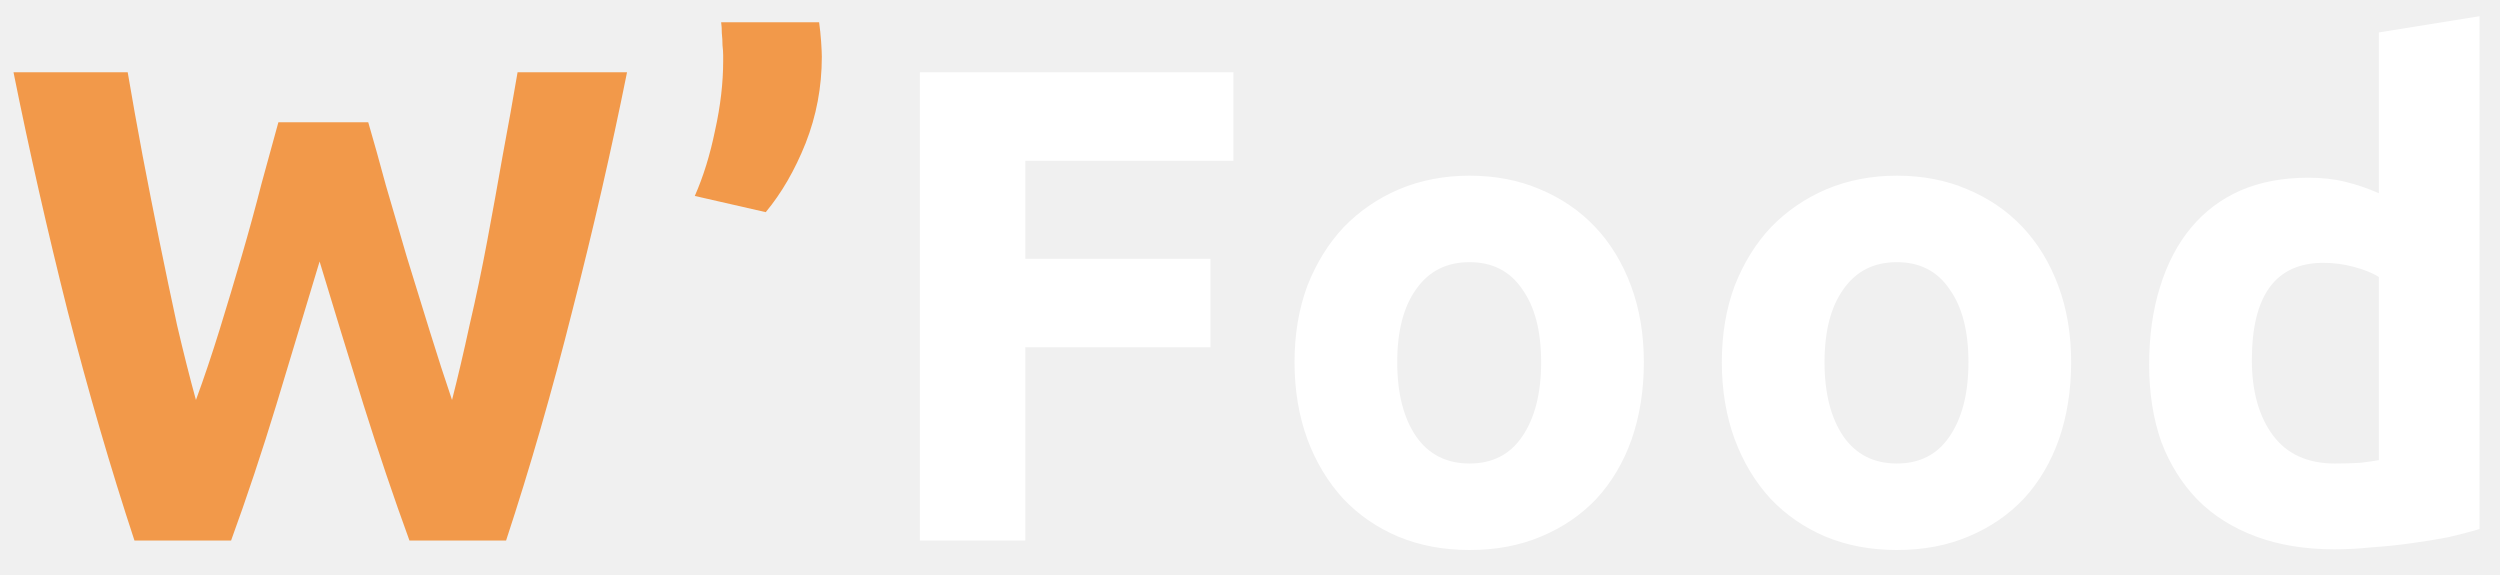
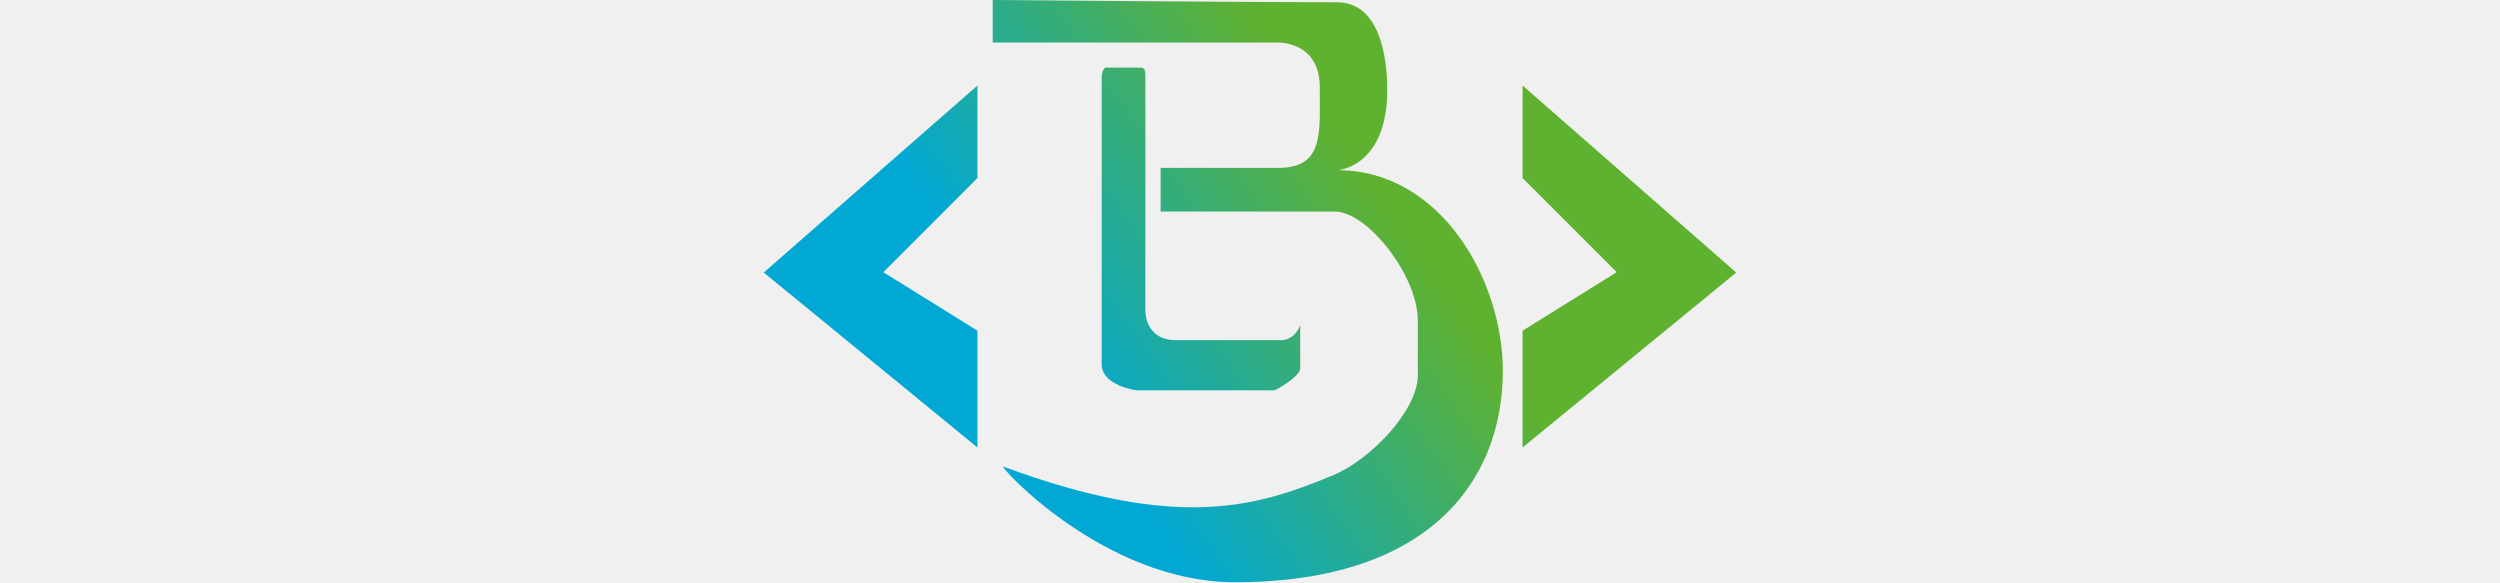
- <svg xmlns="http://www.w3.org/2000/svg" width="74" height="17" viewBox="0 0 74 17" fill="none">
-   <path d="M10.9 3.62C11.06 4.167 11.233 4.787 11.42 5.48C11.62 6.16 11.827 6.867 12.04 7.6C12.267 8.333 12.493 9.067 12.72 9.8C12.947 10.533 13.167 11.213 13.38 11.84C13.553 11.16 13.727 10.42 13.9 9.62C14.087 8.82 14.26 7.993 14.42 7.14C14.58 6.287 14.733 5.44 14.88 4.6C15.04 3.747 15.187 2.927 15.32 2.14H18.56C18.093 4.46 17.553 6.813 16.94 9.2C16.34 11.587 15.687 13.853 14.98 16H12.12C11.653 14.72 11.2 13.38 10.76 11.98C10.32 10.567 9.887 9.153 9.46 7.74C9.033 9.153 8.607 10.567 8.18 11.98C7.753 13.38 7.307 14.72 6.84 16H3.98C3.273 13.853 2.613 11.587 2 9.2C1.4 6.813 0.867 4.46 0.4 2.14H3.78C3.913 2.927 4.06 3.747 4.22 4.6C4.38 5.44 4.547 6.287 4.72 7.14C4.893 7.993 5.067 8.82 5.24 9.62C5.427 10.42 5.613 11.16 5.8 11.84C6.04 11.187 6.273 10.493 6.5 9.76C6.727 9.027 6.947 8.293 7.16 7.56C7.373 6.827 7.567 6.12 7.74 5.44C7.927 4.76 8.093 4.153 8.24 3.62H10.9ZM24.246 0.66C24.272 0.847 24.292 1.04 24.306 1.24C24.319 1.44 24.326 1.587 24.326 1.68C24.326 2.573 24.166 3.427 23.846 4.24C23.526 5.04 23.132 5.72 22.666 6.28L20.566 5.8C20.819 5.227 21.019 4.58 21.166 3.86C21.326 3.14 21.406 2.453 21.406 1.8C21.406 1.773 21.406 1.72 21.406 1.64C21.406 1.547 21.399 1.447 21.386 1.34C21.386 1.22 21.379 1.1 21.366 0.98C21.366 0.86 21.359 0.753 21.346 0.66H24.246Z" fill="#F2994A" />
-   <path d="M27.229 16V2.14H36.509V4.76H30.349V7.66H35.829V10.28H30.349V16H27.229ZM48.658 10.72C48.658 11.547 48.538 12.307 48.298 13C48.058 13.68 47.711 14.267 47.258 14.76C46.805 15.24 46.258 15.613 45.618 15.88C44.991 16.147 44.285 16.28 43.498 16.28C42.725 16.28 42.018 16.147 41.378 15.88C40.751 15.613 40.211 15.24 39.758 14.76C39.305 14.267 38.951 13.68 38.698 13C38.445 12.307 38.318 11.547 38.318 10.72C38.318 9.893 38.445 9.14 38.698 8.46C38.965 7.78 39.325 7.2 39.778 6.72C40.245 6.24 40.791 5.867 41.418 5.6C42.058 5.333 42.751 5.2 43.498 5.2C44.258 5.2 44.951 5.333 45.578 5.6C46.218 5.867 46.765 6.24 47.218 6.72C47.671 7.2 48.025 7.78 48.278 8.46C48.531 9.14 48.658 9.893 48.658 10.72ZM45.618 10.72C45.618 9.8 45.431 9.08 45.058 8.56C44.698 8.027 44.178 7.76 43.498 7.76C42.818 7.76 42.291 8.027 41.918 8.56C41.545 9.08 41.358 9.8 41.358 10.72C41.358 11.64 41.545 12.373 41.918 12.92C42.291 13.453 42.818 13.72 43.498 13.72C44.178 13.72 44.698 13.453 45.058 12.92C45.431 12.373 45.618 11.64 45.618 10.72ZM61.306 10.72C61.306 11.547 61.186 12.307 60.946 13C60.706 13.68 60.36 14.267 59.906 14.76C59.453 15.24 58.906 15.613 58.266 15.88C57.64 16.147 56.933 16.28 56.146 16.28C55.373 16.28 54.666 16.147 54.026 15.88C53.4 15.613 52.86 15.24 52.406 14.76C51.953 14.267 51.6 13.68 51.346 13C51.093 12.307 50.966 11.547 50.966 10.72C50.966 9.893 51.093 9.14 51.346 8.46C51.613 7.78 51.973 7.2 52.426 6.72C52.893 6.24 53.44 5.867 54.066 5.6C54.706 5.333 55.4 5.2 56.146 5.2C56.906 5.2 57.6 5.333 58.226 5.6C58.866 5.867 59.413 6.24 59.866 6.72C60.32 7.2 60.673 7.78 60.926 8.46C61.18 9.14 61.306 9.893 61.306 10.72ZM58.266 10.72C58.266 9.8 58.08 9.08 57.706 8.56C57.346 8.027 56.826 7.76 56.146 7.76C55.466 7.76 54.94 8.027 54.566 8.56C54.193 9.08 54.006 9.8 54.006 10.72C54.006 11.64 54.193 12.373 54.566 12.92C54.94 13.453 55.466 13.72 56.146 13.72C56.826 13.72 57.346 13.453 57.706 12.92C58.08 12.373 58.266 11.64 58.266 10.72ZM66.655 10.66C66.655 11.58 66.862 12.32 67.275 12.88C67.688 13.44 68.302 13.72 69.115 13.72C69.382 13.72 69.628 13.713 69.855 13.7C70.082 13.673 70.268 13.647 70.415 13.62V8.2C70.228 8.08 69.981 7.98 69.675 7.9C69.382 7.82 69.082 7.78 68.775 7.78C67.362 7.78 66.655 8.74 66.655 10.66ZM73.395 15.66C73.128 15.74 72.822 15.82 72.475 15.9C72.128 15.967 71.761 16.027 71.375 16.08C71.001 16.133 70.615 16.173 70.215 16.2C69.828 16.24 69.455 16.26 69.095 16.26C68.228 16.26 67.455 16.133 66.775 15.88C66.095 15.627 65.522 15.267 65.055 14.8C64.588 14.32 64.228 13.747 63.975 13.08C63.735 12.4 63.615 11.64 63.615 10.8C63.615 9.947 63.721 9.18 63.935 8.5C64.148 7.807 64.455 7.22 64.855 6.74C65.255 6.26 65.742 5.893 66.315 5.64C66.901 5.387 67.568 5.26 68.315 5.26C68.728 5.26 69.095 5.3 69.415 5.38C69.748 5.46 70.082 5.573 70.415 5.72V0.96L73.395 0.48V15.66Z" fill="white" />
+ <svg xmlns="http://www.w3.org/2000/svg" xmlns:xlink="http://www.w3.org/1999/xlink" width="73" height="17" fill="none" viewBox="0 0 528.65 316.48">
+   <defs>
+     <style>.cls-1{fill:url(#Degradado_sin_nombre_90);}.cls-2{fill:url(#Degradado_sin_nombre_90-2);}.cls-3{fill:url(#Degradado_sin_nombre_90-3);}.cls-4{fill:url(#Degradado_sin_nombre_90-4);}</style>
+     <linearGradient id="Degradado_sin_nombre_90" x1="-103.54" y1="387.45" x2="617.13" y2="-119.33" gradientUnits="userSpaceOnUse">
+       <stop offset="0.36" stop-color="#01a8d4" />
+       <stop offset="0.59" stop-color="#5fb130" />
+     </linearGradient>
+     <linearGradient id="Degradado_sin_nombre_90-2" x1="-116.19" y1="369.47" x2="604.48" y2="-137.32" xlink:href="#Degradado_sin_nombre_90" />
+     <linearGradient id="Degradado_sin_nombre_90-3" x1="-144.99" y1="328.51" x2="575.68" y2="-178.27" xlink:href="#Degradado_sin_nombre_90" />
+     <linearGradient id="Degradado_sin_nombre_90-4" x1="-46.94" y1="467.95" x2="673.73" y2="-38.84" xlink:href="#Degradado_sin_nombre_90" />
+   </defs>
+   <g id="Capa_2" data-name="Capa 2">
+     <g id="Capa_1-2" data-name="Capa 1">
+       <path class="cls-1" d="M124.46,0V23.13H279.73s22.52-.61,22.52,24.28,2.37,43.86-22.52,43.86h-64V115h94.82c17.23,0,45,34.37,45,59.26v29.63c0,19.48-26.07,46.23-46.22,54.53-40.3,16.59-83,30.82-179-4.74-3.51-1.31,54.53,62.82,125.65,62.82,107.86,0,145.79-56.9,145.79-115,0-48.6-33.19-109-90.08-109-8.3,0,27.26,4.76,27.26-43.85,0-9.48-1.19-47.41-27.26-47.41C259.57,1.19,124.46,0,124.46,0Z" />
+       <path class="cls-2" d="M186.09,36.74h19c2.37,0,2.37,2.38,2.37,5.93V169.5s0,15.41,16.59,15.41h56.9c8.3,0,10.67-8.3,10.67-8.3v23.71c0,4.19-13,11.85-14.23,11.85H202.69s-19-2.37-19-14.22V42.67C183.72,39.12,184.77,36.74,186.09,36.74Z" />
+       <polygon class="cls-3" points="116.16 46.49 116.16 96.8 64.99 147.97 116.16 179.77 116.16 243.25 0 148.16 116.16 46.49" />
+       <polygon class="cls-4" points="412.49 46.49 412.49 96.8 463.65 147.97 412.49 179.77 412.49 243.25 528.65 148.16 412.49 46.49" />
+     </g>
+   </g>
</svg>
